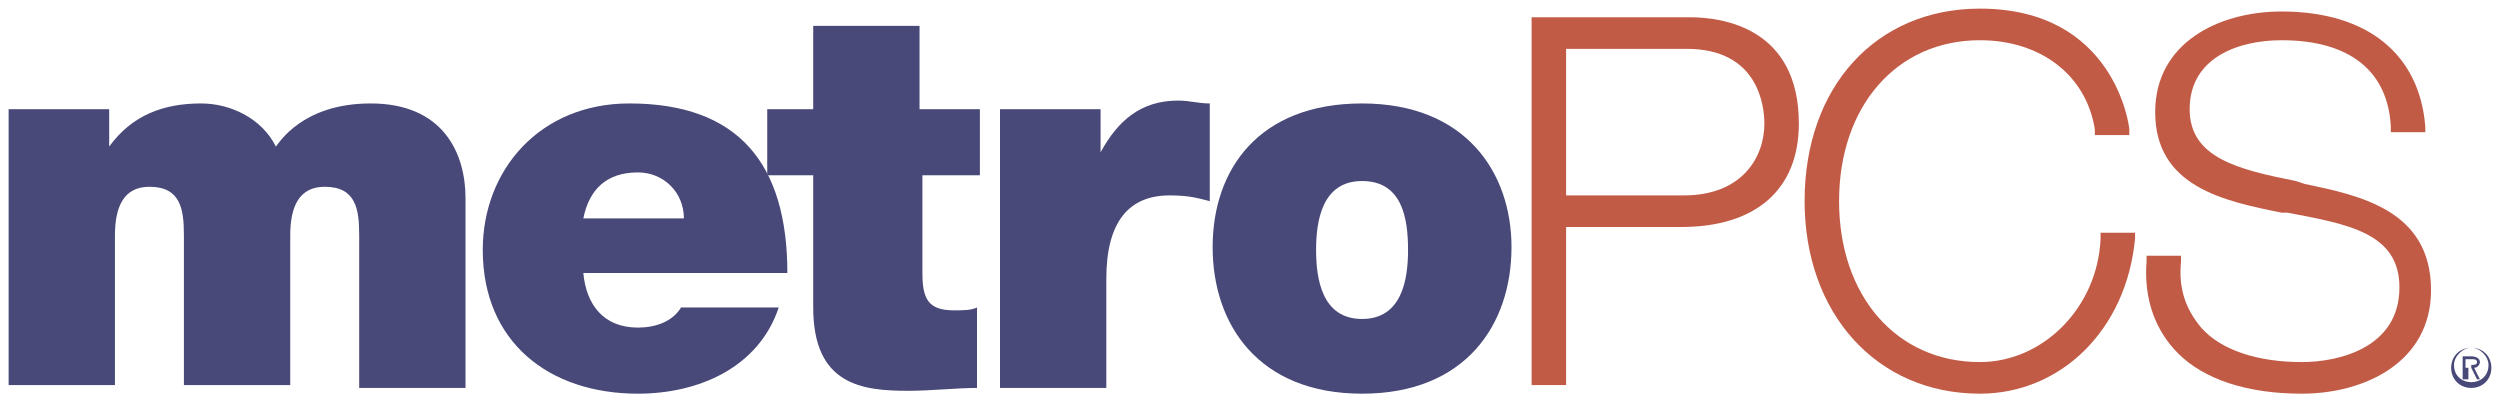
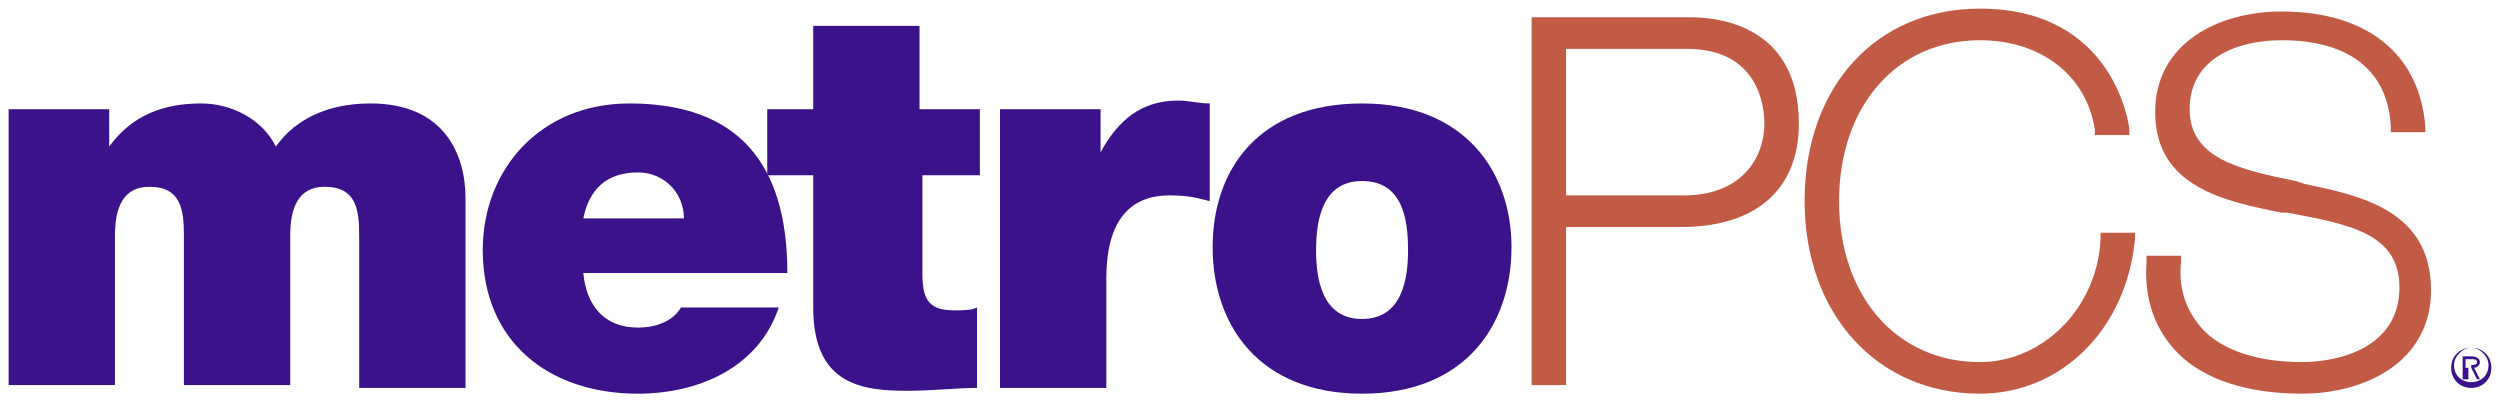
<svg xmlns="http://www.w3.org/2000/svg" version="1.1" id="Слой_1" x="0px" y="0px" viewBox="0 0 87 14" enable-background="new 0 0 87 14" xml:space="preserve">
  <g>
-     <path fill="#484879" d="M0.3,3.8h3.5v1.3h0C4.6,4,5.7,3.6,7,3.6c1,0,2.1,0.5,2.6,1.5c0.1-0.1,0.9-1.5,3.3-1.5   c2.5,0,3.3,1.7,3.3,3.3v6.6h-3.7V8.2c0-0.9-0.1-1.7-1.2-1.7c-0.9,0-1.2,0.7-1.2,1.7v5.2H6.4V8.2c0-0.9-0.1-1.7-1.2-1.7   C4.3,6.5,4,7.2,4,8.2v5.2H0.3V3.8z" />
-     <path fill="#484879" d="M20.3,9.5c0.1,1.1,0.7,1.9,1.9,1.9c0.6,0,1.2-0.2,1.5-0.7h3.4c-0.7,2.1-2.8,3-4.9,3c-3.1,0-5.4-1.8-5.4-5   c0-2.8,2-5.1,5.1-5.1c3.8,0,5.5,2.1,5.5,5.9H20.3z M23.8,7.6c0-0.9-0.7-1.6-1.6-1.6c-1.1,0-1.7,0.6-1.9,1.6H23.8z" />
-     <path fill="#484879" d="M32.1,3.8h2v2.3h-2v3.4c0,0.9,0.2,1.3,1.1,1.3c0.3,0,0.6,0,0.8-0.1v2.8c-0.7,0-1.6,0.1-2.4,0.1   c-1.6,0-3.3-0.2-3.3-2.9V6.1h-1.6V3.8h1.6V0.9h3.7V3.8z" />
-     <path fill="#484879" d="M34.8,3.8h3.5v1.5h0c0.6-1.1,1.4-1.8,2.7-1.8c0.4,0,0.7,0.1,1.1,0.1V7c-0.4-0.1-0.7-0.2-1.4-0.2   c-1.4,0-2.2,0.9-2.2,2.9v3.8h-3.7V3.8z" />
-     <path fill="#484879" d="M47.4,13.7c-3.6,0-5.2-2.4-5.2-5.1c0-2.7,1.6-5,5.2-5c3.6,0,5.2,2.4,5.2,5C52.6,11.3,51,13.7,47.4,13.7    M47.4,6.3c-1.4,0-1.6,1.4-1.6,2.4c0,1,0.2,2.4,1.6,2.4c1.4,0,1.6-1.4,1.6-2.4C49,7.6,48.8,6.3,47.4,6.3" />
+     <path fill="#3a138a" d="M0.3,3.8h3.5v1.3h0C4.6,4,5.7,3.6,7,3.6c1,0,2.1,0.5,2.6,1.5c0.1-0.1,0.9-1.5,3.3-1.5   c2.5,0,3.3,1.7,3.3,3.3v6.6h-3.7V8.2c0-0.9-0.1-1.7-1.2-1.7c-0.9,0-1.2,0.7-1.2,1.7v5.2H6.4V8.2c0-0.9-0.1-1.7-1.2-1.7   C4.3,6.5,4,7.2,4,8.2v5.2H0.3V3.8z" />
+     <path fill="#3a138a" d="M20.3,9.5c0.1,1.1,0.7,1.9,1.9,1.9c0.6,0,1.2-0.2,1.5-0.7h3.4c-0.7,2.1-2.8,3-4.9,3c-3.1,0-5.4-1.8-5.4-5   c0-2.8,2-5.1,5.1-5.1c3.8,0,5.5,2.1,5.5,5.9H20.3z M23.8,7.6c0-0.9-0.7-1.6-1.6-1.6c-1.1,0-1.7,0.6-1.9,1.6H23.8z" />
+     <path fill="#3a138a" d="M32.1,3.8h2v2.3h-2v3.4c0,0.9,0.2,1.3,1.1,1.3c0.3,0,0.6,0,0.8-0.1v2.8c-0.7,0-1.6,0.1-2.4,0.1   c-1.6,0-3.3-0.2-3.3-2.9V6.1h-1.6V3.8h1.6V0.9h3.7V3.8z" />
+     <path fill="#3a138a" d="M34.8,3.8h3.5v1.5h0c0.6-1.1,1.4-1.8,2.7-1.8c0.4,0,0.7,0.1,1.1,0.1V7c-0.4-0.1-0.7-0.2-1.4-0.2   c-1.4,0-2.2,0.9-2.2,2.9v3.8h-3.7V3.8z" />
+     <path fill="#3a138a" d="M47.4,13.7c-3.6,0-5.2-2.4-5.2-5.1c0-2.7,1.6-5,5.2-5c3.6,0,5.2,2.4,5.2,5C52.6,11.3,51,13.7,47.4,13.7    M47.4,6.3c-1.4,0-1.6,1.4-1.6,2.4c0,1,0.2,2.4,1.6,2.4c1.4,0,1.6-1.4,1.6-2.4C49,7.6,48.8,6.3,47.4,6.3" />
    <path fill="#C25B46" d="M58.6,6.8c2,0,2.8-1.3,2.8-2.5c0-0.6-0.2-2.6-2.7-2.6h-4.2v5.1H58.6z M53.3,13.4V0.6h5.5   c1.2,0,3.8,0.4,3.8,3.7c0,2.3-1.5,3.6-4.1,3.6h-4v5.5H53.3z" />
    <path fill="#C25B46" d="M68.9,13.7c-3.6,0-6.1-2.8-6.1-6.7c0-4,2.5-6.7,6.1-6.7c4.7,0,5.2,4.1,5.2,4.2l0,0.2h-1.2l0-0.2   c-0.3-1.9-1.9-3.1-4-3.1C66,1.4,64,3.7,64,7c0,3.3,2,5.6,4.9,5.6c2.2,0,4.1-1.9,4.2-4.3l0-0.2h1.2l0,0.2   C74,11.5,71.7,13.7,68.9,13.7" />
    <path fill="#C25B46" d="M80.1,13.7c-1.9,0-3.4-0.5-4.3-1.4c-0.8-0.8-1.2-1.9-1.1-3.2l0-0.2h1.2l0,0.2c-0.1,1,0.2,1.7,0.7,2.3   c0.7,0.8,2,1.2,3.5,1.2c1.3,0,3.4-0.5,3.4-2.6c0-1.9-1.8-2.2-3.9-2.6l-0.2,0c-2-0.4-4.4-0.9-4.4-3.5c0-2.4,2.2-3.5,4.4-3.5   c3,0,4.8,1.5,5,4l0,0.2h-1.2l0-0.2c-0.1-1.9-1.4-3-3.8-3c-1.5,0-3.2,0.6-3.2,2.4c0,1.7,1.7,2.1,3.7,2.5l0.3,0.1   c1.9,0.4,4.4,0.9,4.4,3.7C84.6,12.6,82.3,13.7,80.1,13.7" />
-     <path fill="#484879" d="M86,12.7c0.1,0,0.2,0,0.2-0.1c0-0.1-0.1-0.1-0.2-0.1h-0.2v0.3H86z M85.8,13.2h-0.1v-0.8H86   c0.2,0,0.3,0.1,0.3,0.2c0,0.1-0.1,0.2-0.2,0.2l0.2,0.4h-0.1L86,12.8h-0.1V13.2z M86,13.3c0.3,0,0.6-0.2,0.6-0.6   c0-0.3-0.3-0.6-0.6-0.6c-0.3,0-0.6,0.3-0.6,0.6C85.4,13.1,85.7,13.3,86,13.3 M85.3,12.8c0-0.4,0.3-0.7,0.7-0.7   c0.4,0,0.7,0.3,0.7,0.7c0,0.4-0.3,0.7-0.7,0.7C85.6,13.5,85.3,13.2,85.3,12.8" />
+     <path fill="#3a138a" d="M86,12.7c0.1,0,0.2,0,0.2-0.1c0-0.1-0.1-0.1-0.2-0.1h-0.2v0.3H86z M85.8,13.2h-0.1v-0.8H86   c0.2,0,0.3,0.1,0.3,0.2c0,0.1-0.1,0.2-0.2,0.2l0.2,0.4h-0.1L86,12.8h-0.1V13.2z M86,13.3c0.3,0,0.6-0.2,0.6-0.6   c0-0.3-0.3-0.6-0.6-0.6c-0.3,0-0.6,0.3-0.6,0.6C85.4,13.1,85.7,13.3,86,13.3 M85.3,12.8c0-0.4,0.3-0.7,0.7-0.7   c0.4,0,0.7,0.3,0.7,0.7c0,0.4-0.3,0.7-0.7,0.7C85.6,13.5,85.3,13.2,85.3,12.8" />
  </g>
</svg>
